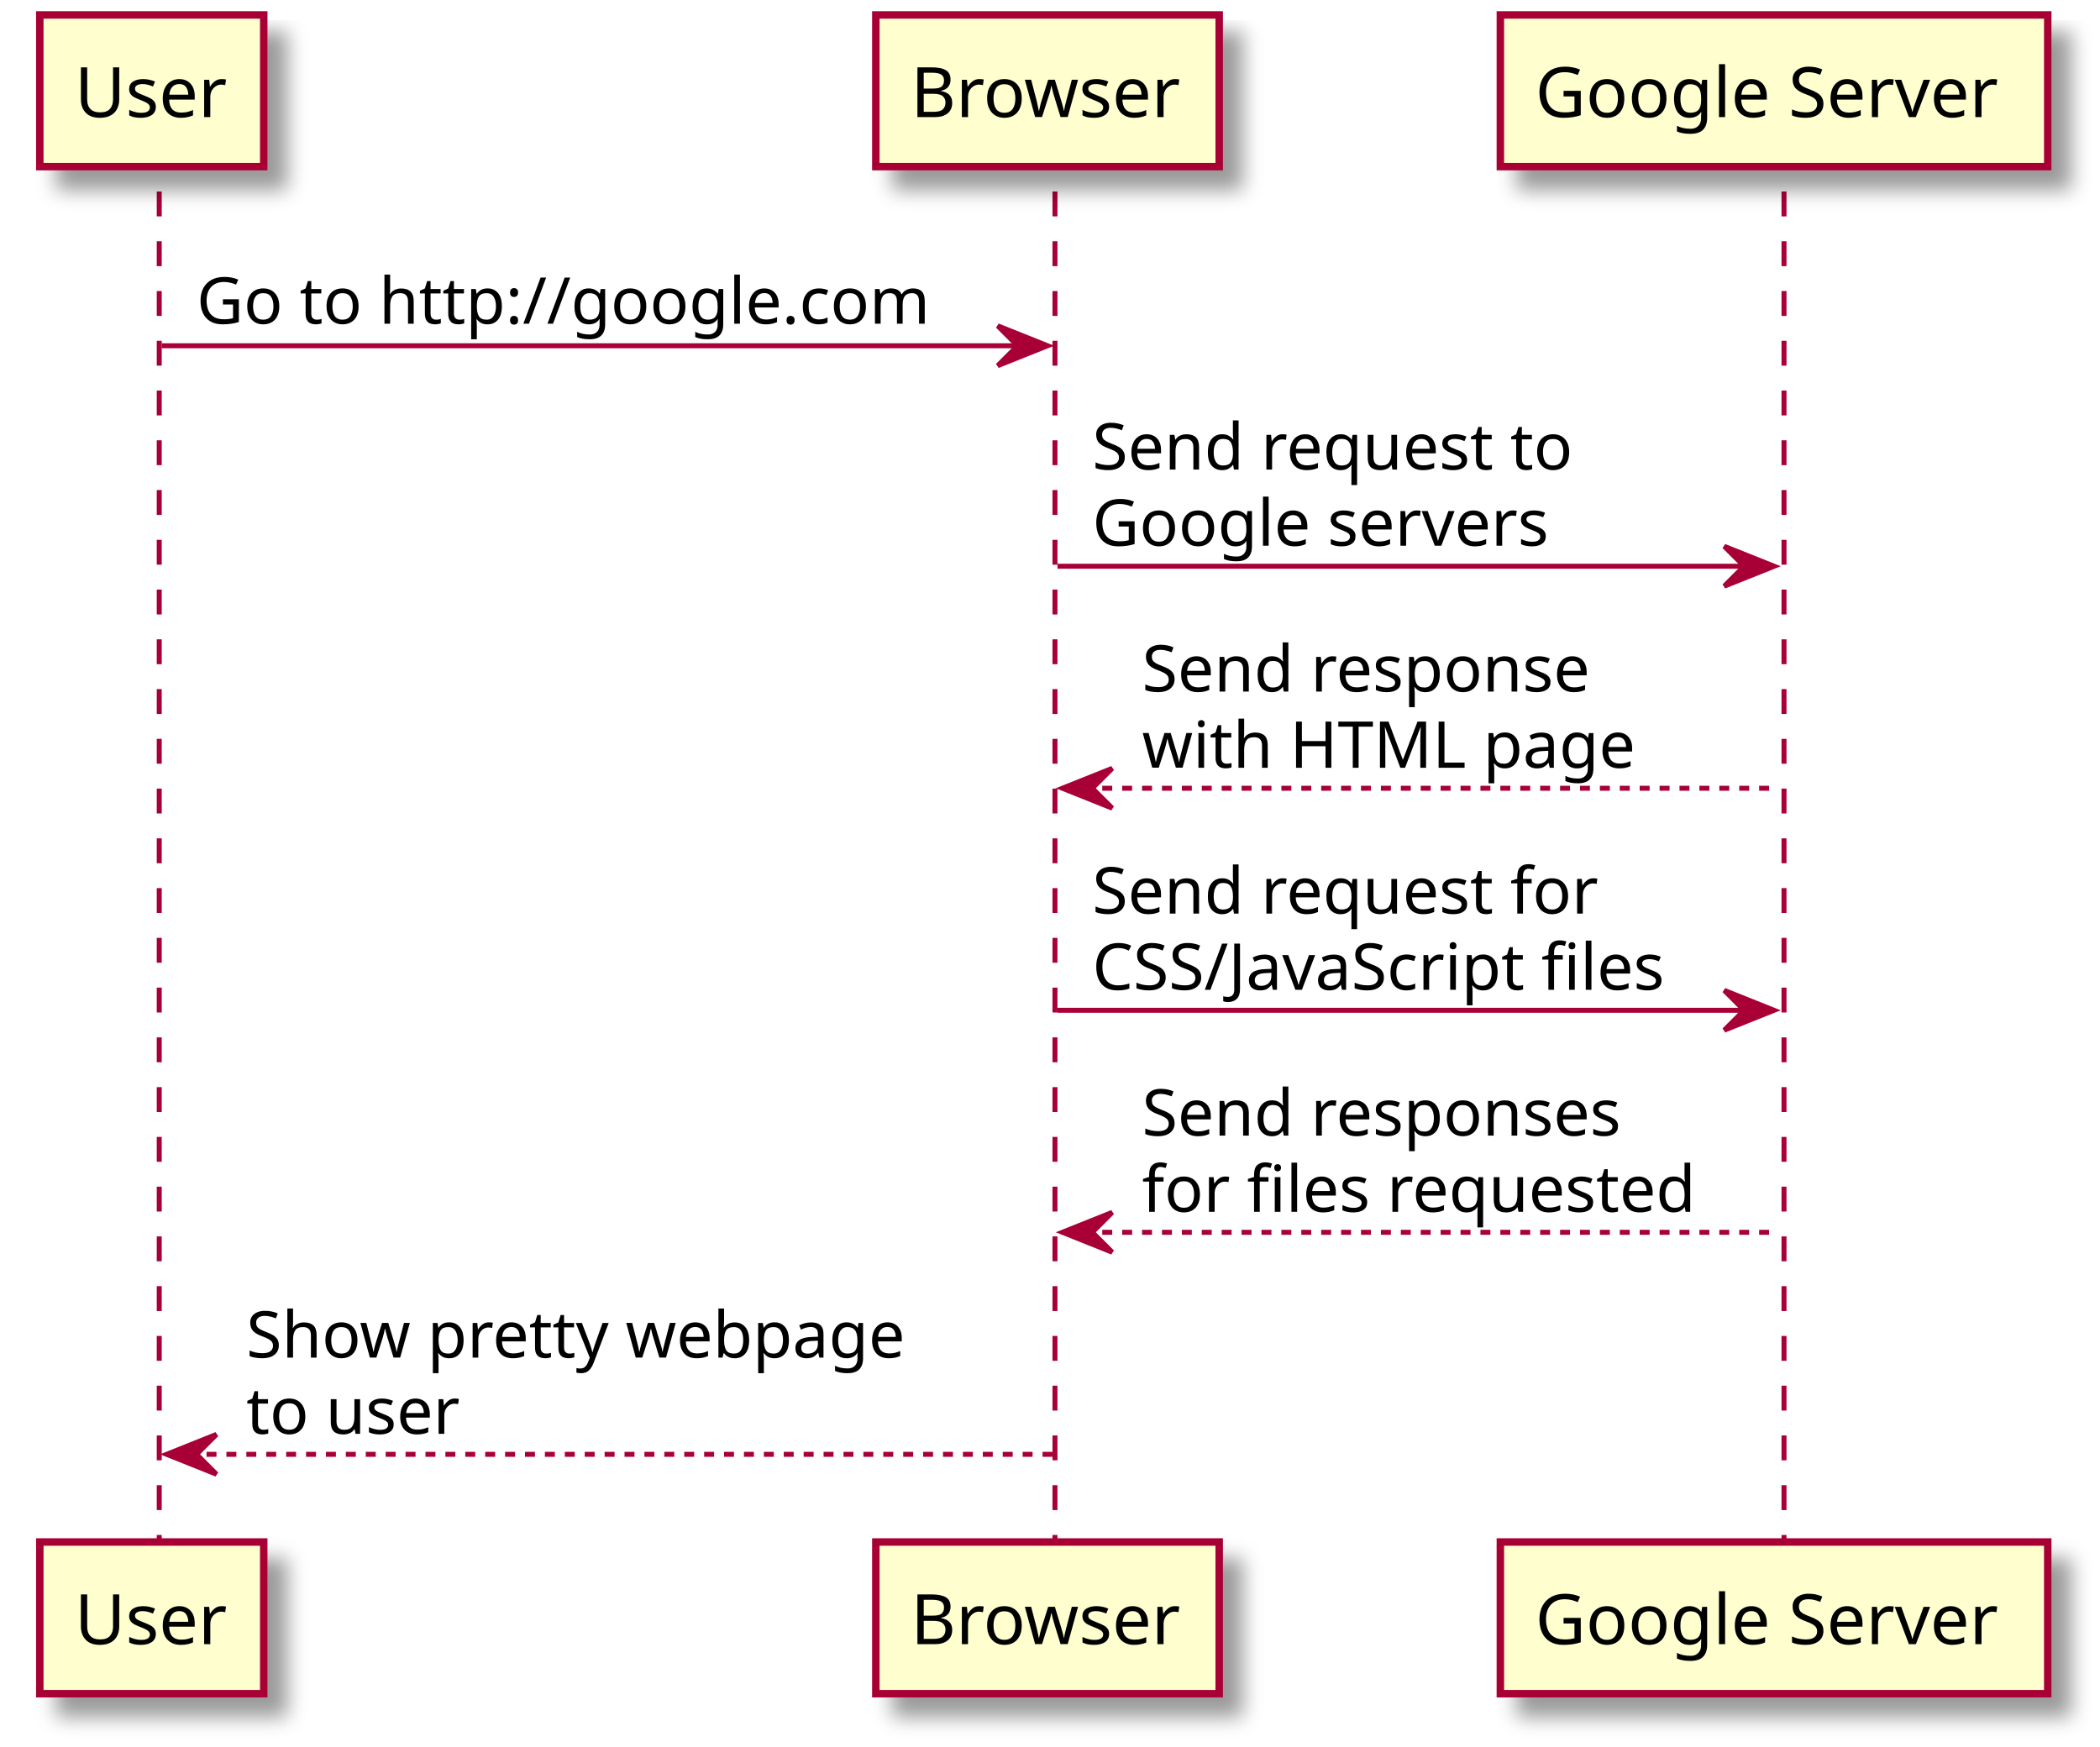
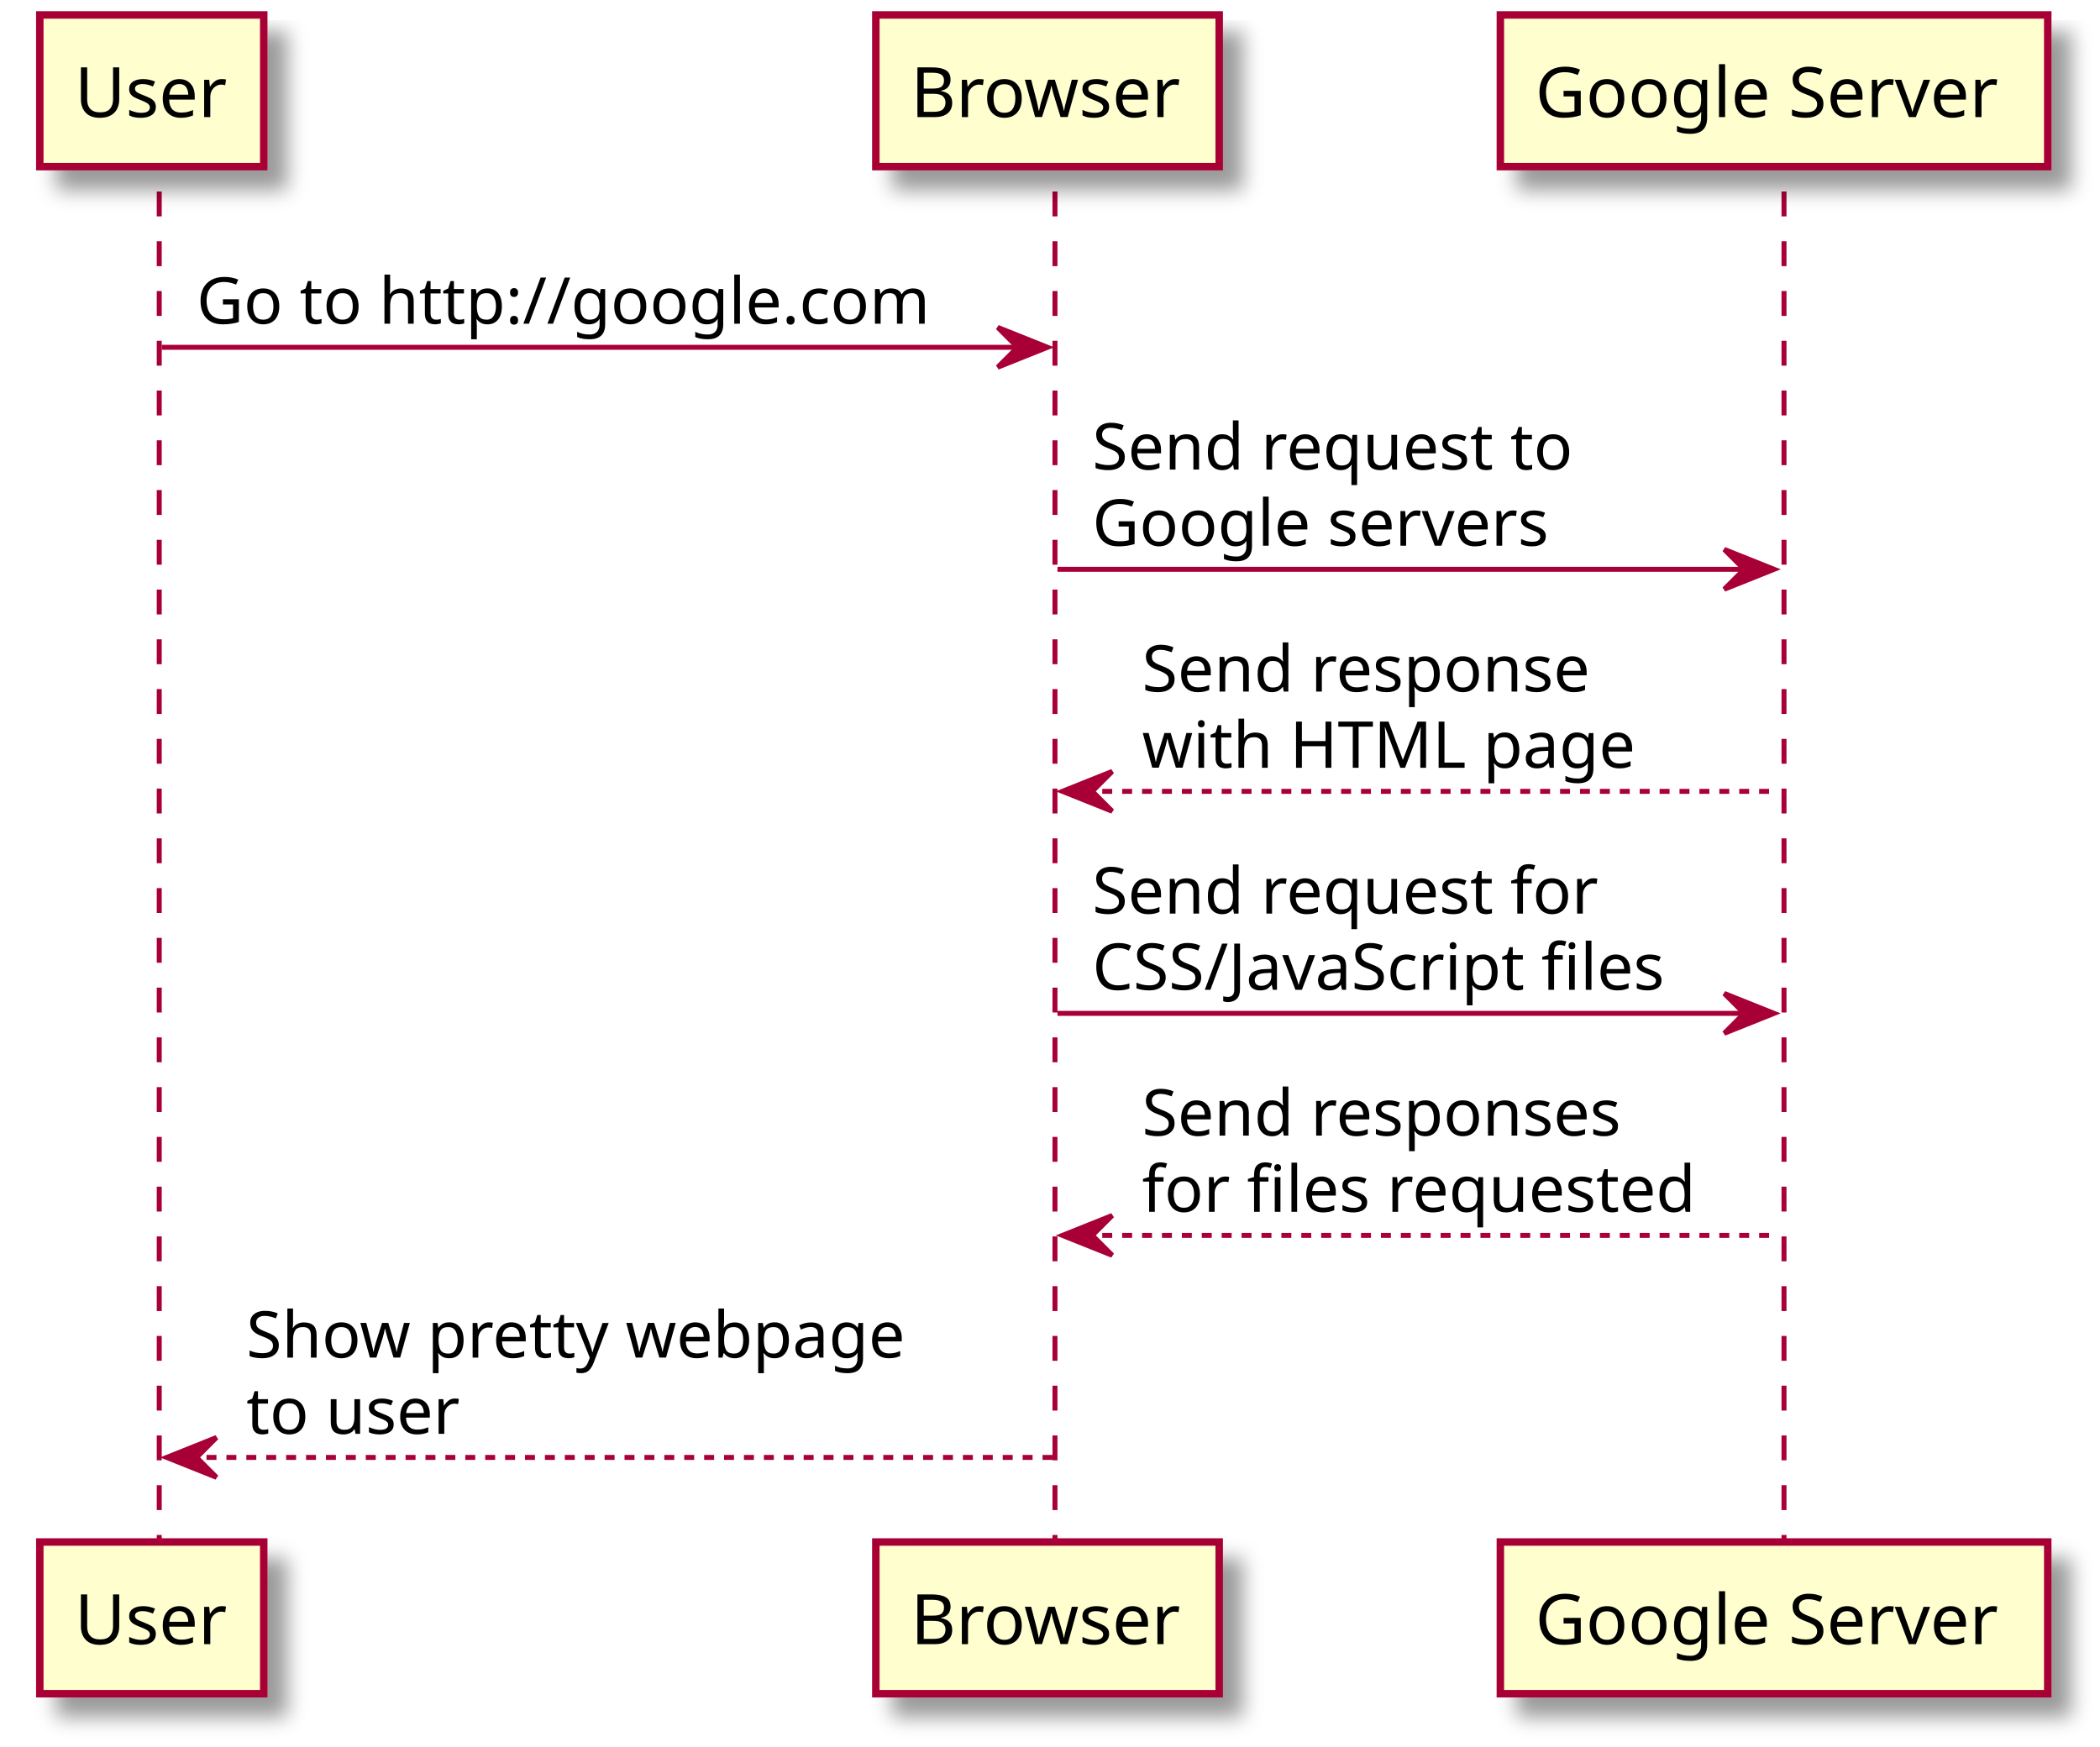
<svg xmlns="http://www.w3.org/2000/svg" contentScriptType="application/ecmascript" contentStyleType="text/css" height="351px" preserveAspectRatio="none" style="width:422px;height:351px;" version="1.1" viewBox="0 0 422 351" width="422px" zoomAndPan="magnify">
  <defs>
    <filter height="300%" id="fuxr2ybta94uo" width="300%" x="-1" y="-1">
      <feGaussianBlur result="blurOut" stdDeviation="2.0" />
      <feColorMatrix in="blurOut" result="blurOut2" type="matrix" values="0 0 0 0 0 0 0 0 0 0 0 0 0 0 0 0 0 0 .4 0" />
      <feOffset dx="4.0" dy="4.0" in="blurOut2" result="blurOut3" />
      <feBlend in="SourceGraphic" in2="blurOut3" mode="normal" />
    </filter>
  </defs>
  <g>
    <line style="stroke: #A80036; stroke-width: 1.0; stroke-dasharray: 5.0,5.0;" x1="32" x2="32" y1="38.488" y2="310.904" />
    <line style="stroke: #A80036; stroke-width: 1.0; stroke-dasharray: 5.0,5.0;" x1="212" x2="212" y1="38.488" y2="310.904" />
    <line style="stroke: #A80036; stroke-width: 1.0; stroke-dasharray: 5.0,5.0;" x1="358.5" x2="358.5" y1="38.488" y2="310.904" />
    <rect fill="#FEFECE" filter="url(#fuxr2ybta94uo)" height="30.488" style="stroke: #A80036; stroke-width: 1.5;" width="45" x="8" y="3" />
    <text fill="#000000" font-family="sans-serif" font-size="14" lengthAdjust="spacingAndGlyphs" textLength="31" x="15" y="23.535">User</text>
    <rect fill="#FEFECE" filter="url(#fuxr2ybta94uo)" height="30.488" style="stroke: #A80036; stroke-width: 1.5;" width="45" x="8" y="309.904" />
    <text fill="#000000" font-family="sans-serif" font-size="14" lengthAdjust="spacingAndGlyphs" textLength="31" x="15" y="330.44">User</text>
    <rect fill="#FEFECE" filter="url(#fuxr2ybta94uo)" height="30.488" style="stroke: #A80036; stroke-width: 1.5;" width="69" x="176" y="3" />
    <text fill="#000000" font-family="sans-serif" font-size="14" lengthAdjust="spacingAndGlyphs" textLength="55" x="183" y="23.535">Browser</text>
    <rect fill="#FEFECE" filter="url(#fuxr2ybta94uo)" height="30.488" style="stroke: #A80036; stroke-width: 1.5;" width="69" x="176" y="309.904" />
    <text fill="#000000" font-family="sans-serif" font-size="14" lengthAdjust="spacingAndGlyphs" textLength="55" x="183" y="330.44">Browser</text>
    <rect fill="#FEFECE" filter="url(#fuxr2ybta94uo)" height="30.488" style="stroke: #A80036; stroke-width: 1.5;" width="110" x="301.5" y="3" />
    <text fill="#000000" font-family="sans-serif" font-size="14" lengthAdjust="spacingAndGlyphs" textLength="96" x="308.5" y="23.535">Google Server</text>
    <rect fill="#FEFECE" filter="url(#fuxr2ybta94uo)" height="30.488" style="stroke: #A80036; stroke-width: 1.5;" width="110" x="301.5" y="309.904" />
    <text fill="#000000" font-family="sans-serif" font-size="14" lengthAdjust="spacingAndGlyphs" textLength="96" x="308.5" y="330.44">Google Server</text>
-     <polygon fill="#A80036" points="200.5,65.488,210.5,69.488,200.5,73.488,204.5,69.488" style="stroke: #A80036; stroke-width: 1.0;" />
-     <line style="stroke: #A80036; stroke-width: 1.0;" x1="32.5" x2="206.5" y1="69.488" y2="69.488" />
+     <polygon fill="#A80036" points="200.5,65.799,210.5,69.799,200.5,73.799,204.5,69.799" style="stroke: #A80036; stroke-width: 1.0;" />
+     <line style="stroke: #A80036; stroke-width: 1.0;" x1="32.5" x2="206.5" y1="69.799" y2="69.799" />
    <text fill="#000000" font-family="sans-serif" font-size="13" lengthAdjust="spacingAndGlyphs" textLength="156" x="39.5" y="65.057">Go to http://google.com</text>
-     <polygon fill="#A80036" points="346.5,109.799,356.5,113.799,346.5,117.799,350.5,113.799" style="stroke: #A80036; stroke-width: 1.0;" />
-     <line style="stroke: #A80036; stroke-width: 1.0;" x1="212.5" x2="352.5" y1="113.799" y2="113.799" />
+     <polygon fill="#A80036" points="346.5,110.42,356.5,114.42,346.5,118.42,350.5,114.42" style="stroke: #A80036; stroke-width: 1.0;" />
+     <line style="stroke: #A80036; stroke-width: 1.0;" x1="212.5" x2="352.5" y1="114.42" y2="114.42" />
    <text fill="#000000" font-family="sans-serif" font-size="13" lengthAdjust="spacingAndGlyphs" textLength="98" x="219.5" y="94.367">Send request to</text>
    <text fill="#000000" font-family="sans-serif" font-size="13" lengthAdjust="spacingAndGlyphs" textLength="93" x="219.5" y="109.678">Google servers</text>
-     <polygon fill="#A80036" points="223.5,154.42,213.5,158.42,223.5,162.42,219.5,158.42" style="stroke: #A80036; stroke-width: 1.0;" />
-     <line style="stroke: #A80036; stroke-width: 1.0; stroke-dasharray: 2.0,2.0;" x1="217.5" x2="357.5" y1="158.42" y2="158.42" />
+     <polygon fill="#A80036" points="223.5,155.041,213.5,159.041,223.5,163.041,219.5,159.041" style="stroke: #A80036; stroke-width: 1.0;" />
+     <line style="stroke: #A80036; stroke-width: 1.0; stroke-dasharray: 2.0,2.0;" x1="217.5" x2="357.5" y1="159.041" y2="159.041" />
    <text fill="#000000" font-family="sans-serif" font-size="13" lengthAdjust="spacingAndGlyphs" textLength="91" x="229.5" y="138.988">Send response</text>
    <text fill="#000000" font-family="sans-serif" font-size="13" lengthAdjust="spacingAndGlyphs" textLength="101" x="229.5" y="154.299">with HTML page</text>
-     <polygon fill="#A80036" points="346.5,199.041,356.5,203.041,346.5,207.041,350.5,203.041" style="stroke: #A80036; stroke-width: 1.0;" />
-     <line style="stroke: #A80036; stroke-width: 1.0;" x1="212.5" x2="352.5" y1="203.041" y2="203.041" />
+     <polygon fill="#A80036" points="346.5,199.662,356.5,203.662,346.5,207.662,350.5,203.662" style="stroke: #A80036; stroke-width: 1.0;" />
+     <line style="stroke: #A80036; stroke-width: 1.0;" x1="212.5" x2="352.5" y1="203.662" y2="203.662" />
    <text fill="#000000" font-family="sans-serif" font-size="13" lengthAdjust="spacingAndGlyphs" textLength="103" x="219.5" y="183.609">Send request for</text>
    <text fill="#000000" font-family="sans-serif" font-size="13" lengthAdjust="spacingAndGlyphs" textLength="122" x="219.5" y="198.92">CSS/JavaScript files</text>
-     <polygon fill="#A80036" points="223.5,243.662,213.5,247.662,223.5,251.662,219.5,247.662" style="stroke: #A80036; stroke-width: 1.0;" />
-     <line style="stroke: #A80036; stroke-width: 1.0; stroke-dasharray: 2.0,2.0;" x1="217.5" x2="357.5" y1="247.662" y2="247.662" />
+     <polygon fill="#A80036" points="223.5,244.283,213.5,248.283,223.5,252.283,219.5,248.283" style="stroke: #A80036; stroke-width: 1.0;" />
+     <line style="stroke: #A80036; stroke-width: 1.0; stroke-dasharray: 2.0,2.0;" x1="217.5" x2="357.5" y1="248.283" y2="248.283" />
    <text fill="#000000" font-family="sans-serif" font-size="13" lengthAdjust="spacingAndGlyphs" textLength="98" x="229.5" y="228.231">Send responses</text>
    <text fill="#000000" font-family="sans-serif" font-size="13" lengthAdjust="spacingAndGlyphs" textLength="115" x="229.5" y="243.541">for files requested</text>
-     <polygon fill="#A80036" points="43.5,288.283,33.5,292.283,43.5,296.283,39.5,292.283" style="stroke: #A80036; stroke-width: 1.0;" />
-     <line style="stroke: #A80036; stroke-width: 1.0; stroke-dasharray: 2.0,2.0;" x1="37.5" x2="211.5" y1="292.283" y2="292.283" />
+     <polygon fill="#A80036" points="43.5,288.904,33.5,292.904,43.5,296.904,39.5,292.904" style="stroke: #A80036; stroke-width: 1.0;" />
+     <line style="stroke: #A80036; stroke-width: 1.0; stroke-dasharray: 2.0,2.0;" x1="37.5" x2="211.5" y1="292.904" y2="292.904" />
    <text fill="#000000" font-family="sans-serif" font-size="13" lengthAdjust="spacingAndGlyphs" textLength="133" x="49.5" y="272.852">Show pretty webpage</text>
    <text fill="#000000" font-family="sans-serif" font-size="13" lengthAdjust="spacingAndGlyphs" textLength="44" x="49.5" y="288.162">to user</text>
  </g>
</svg>
